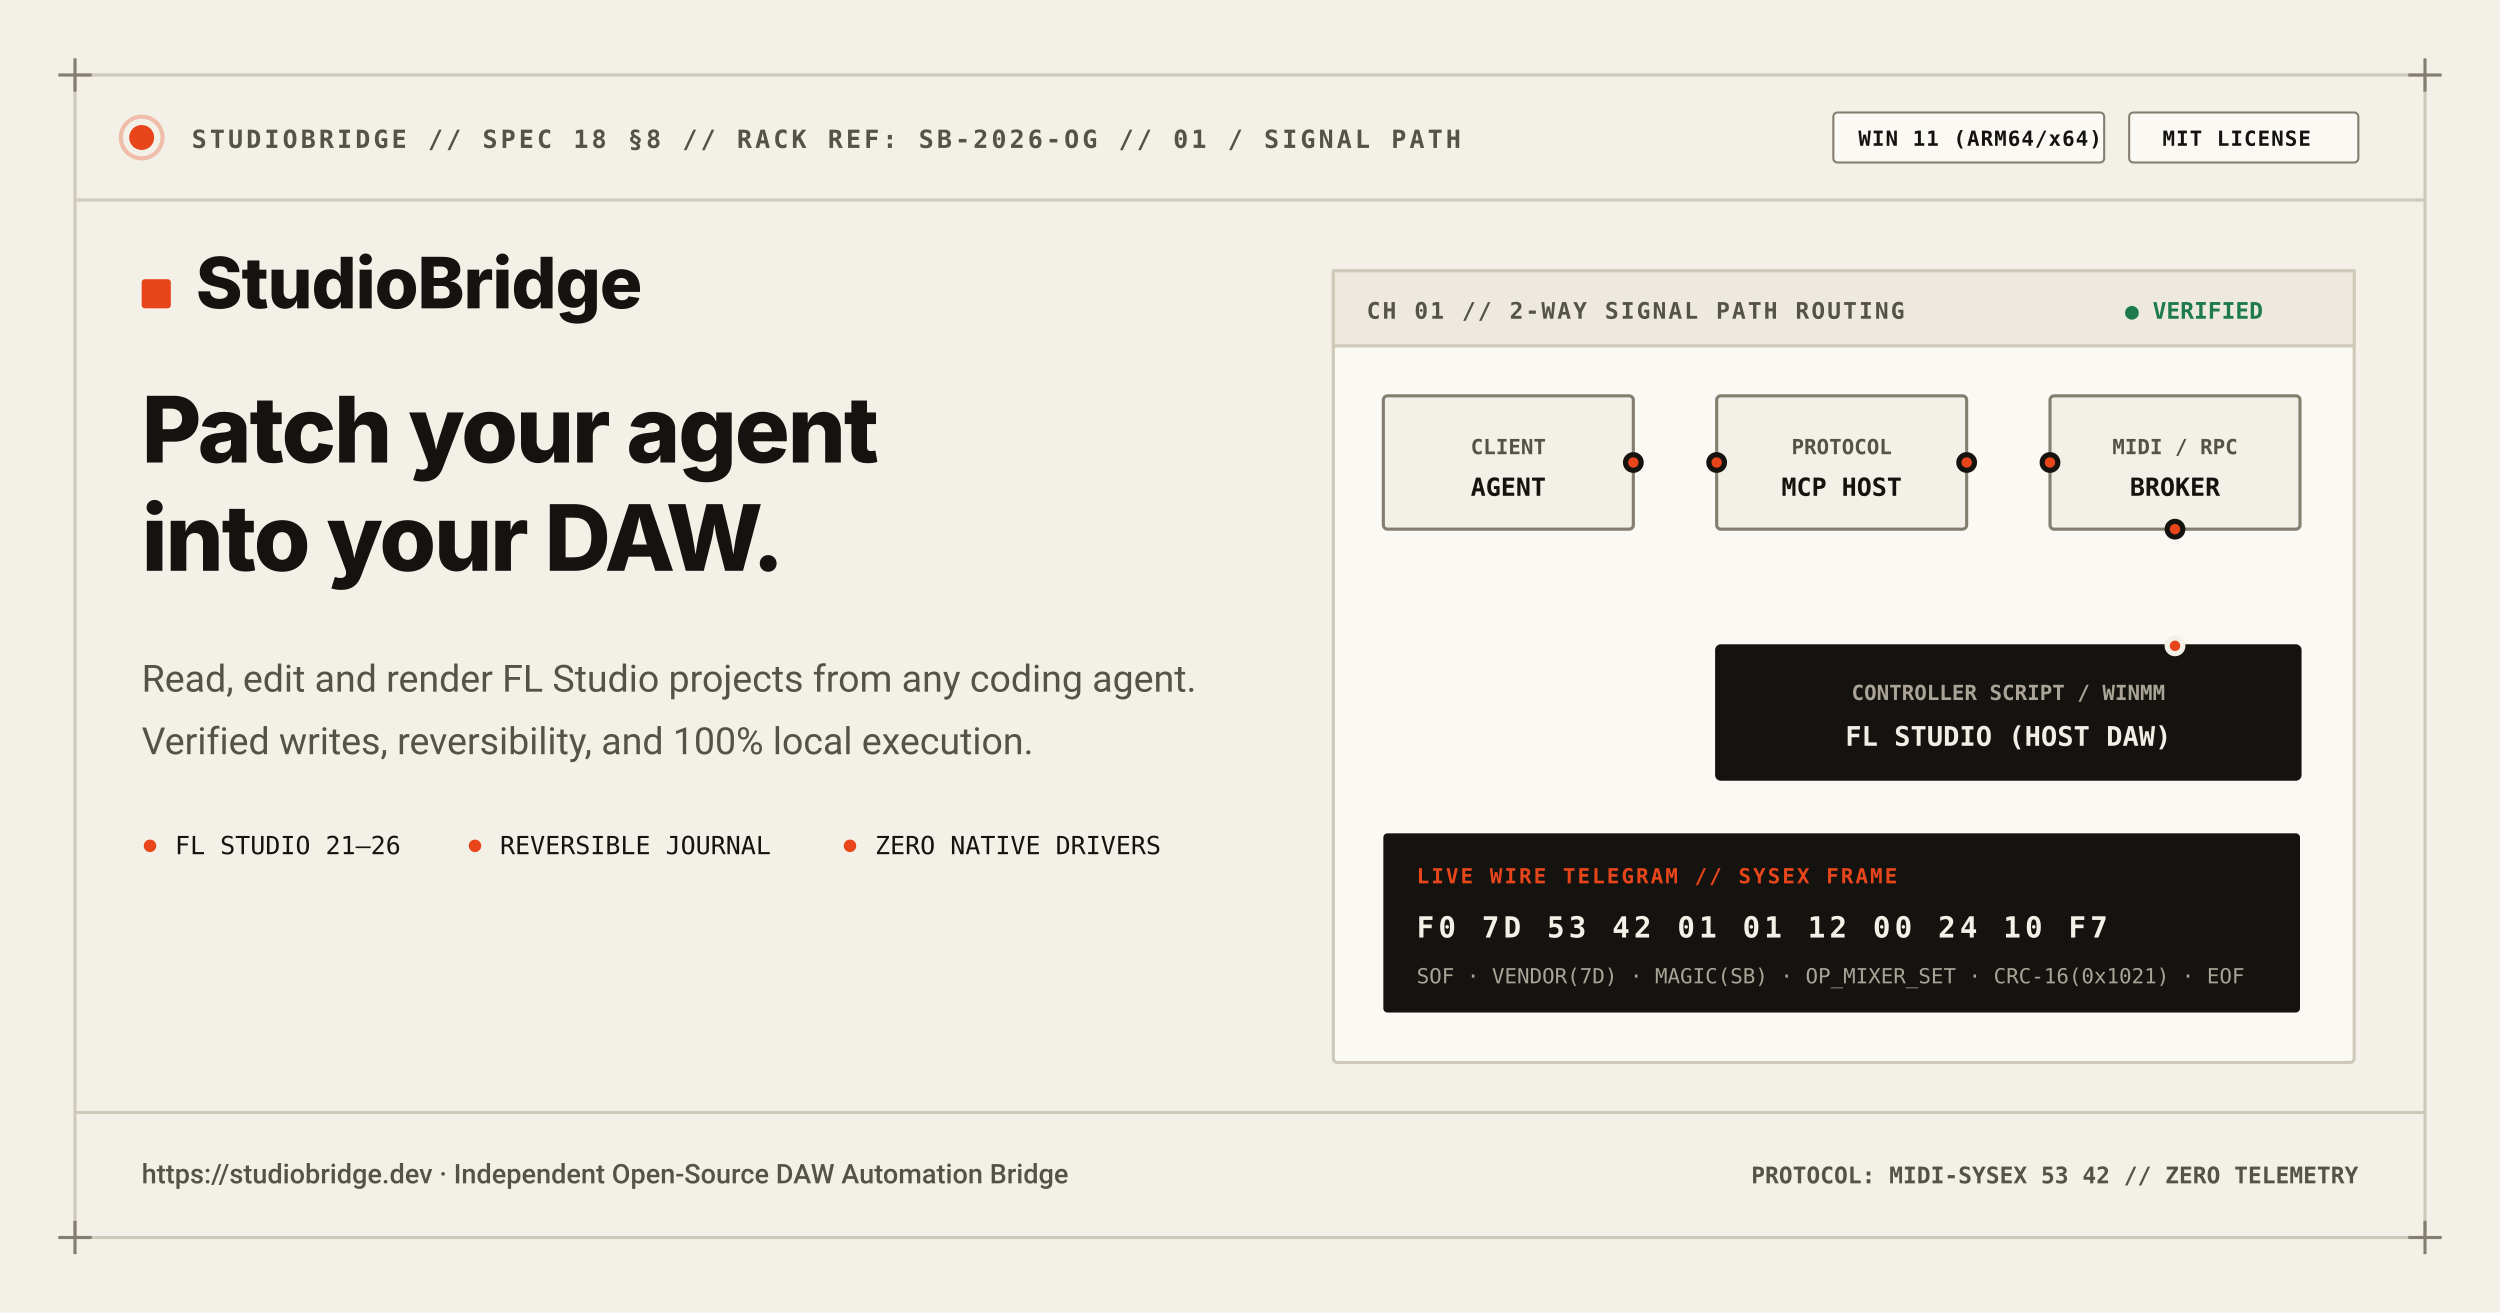
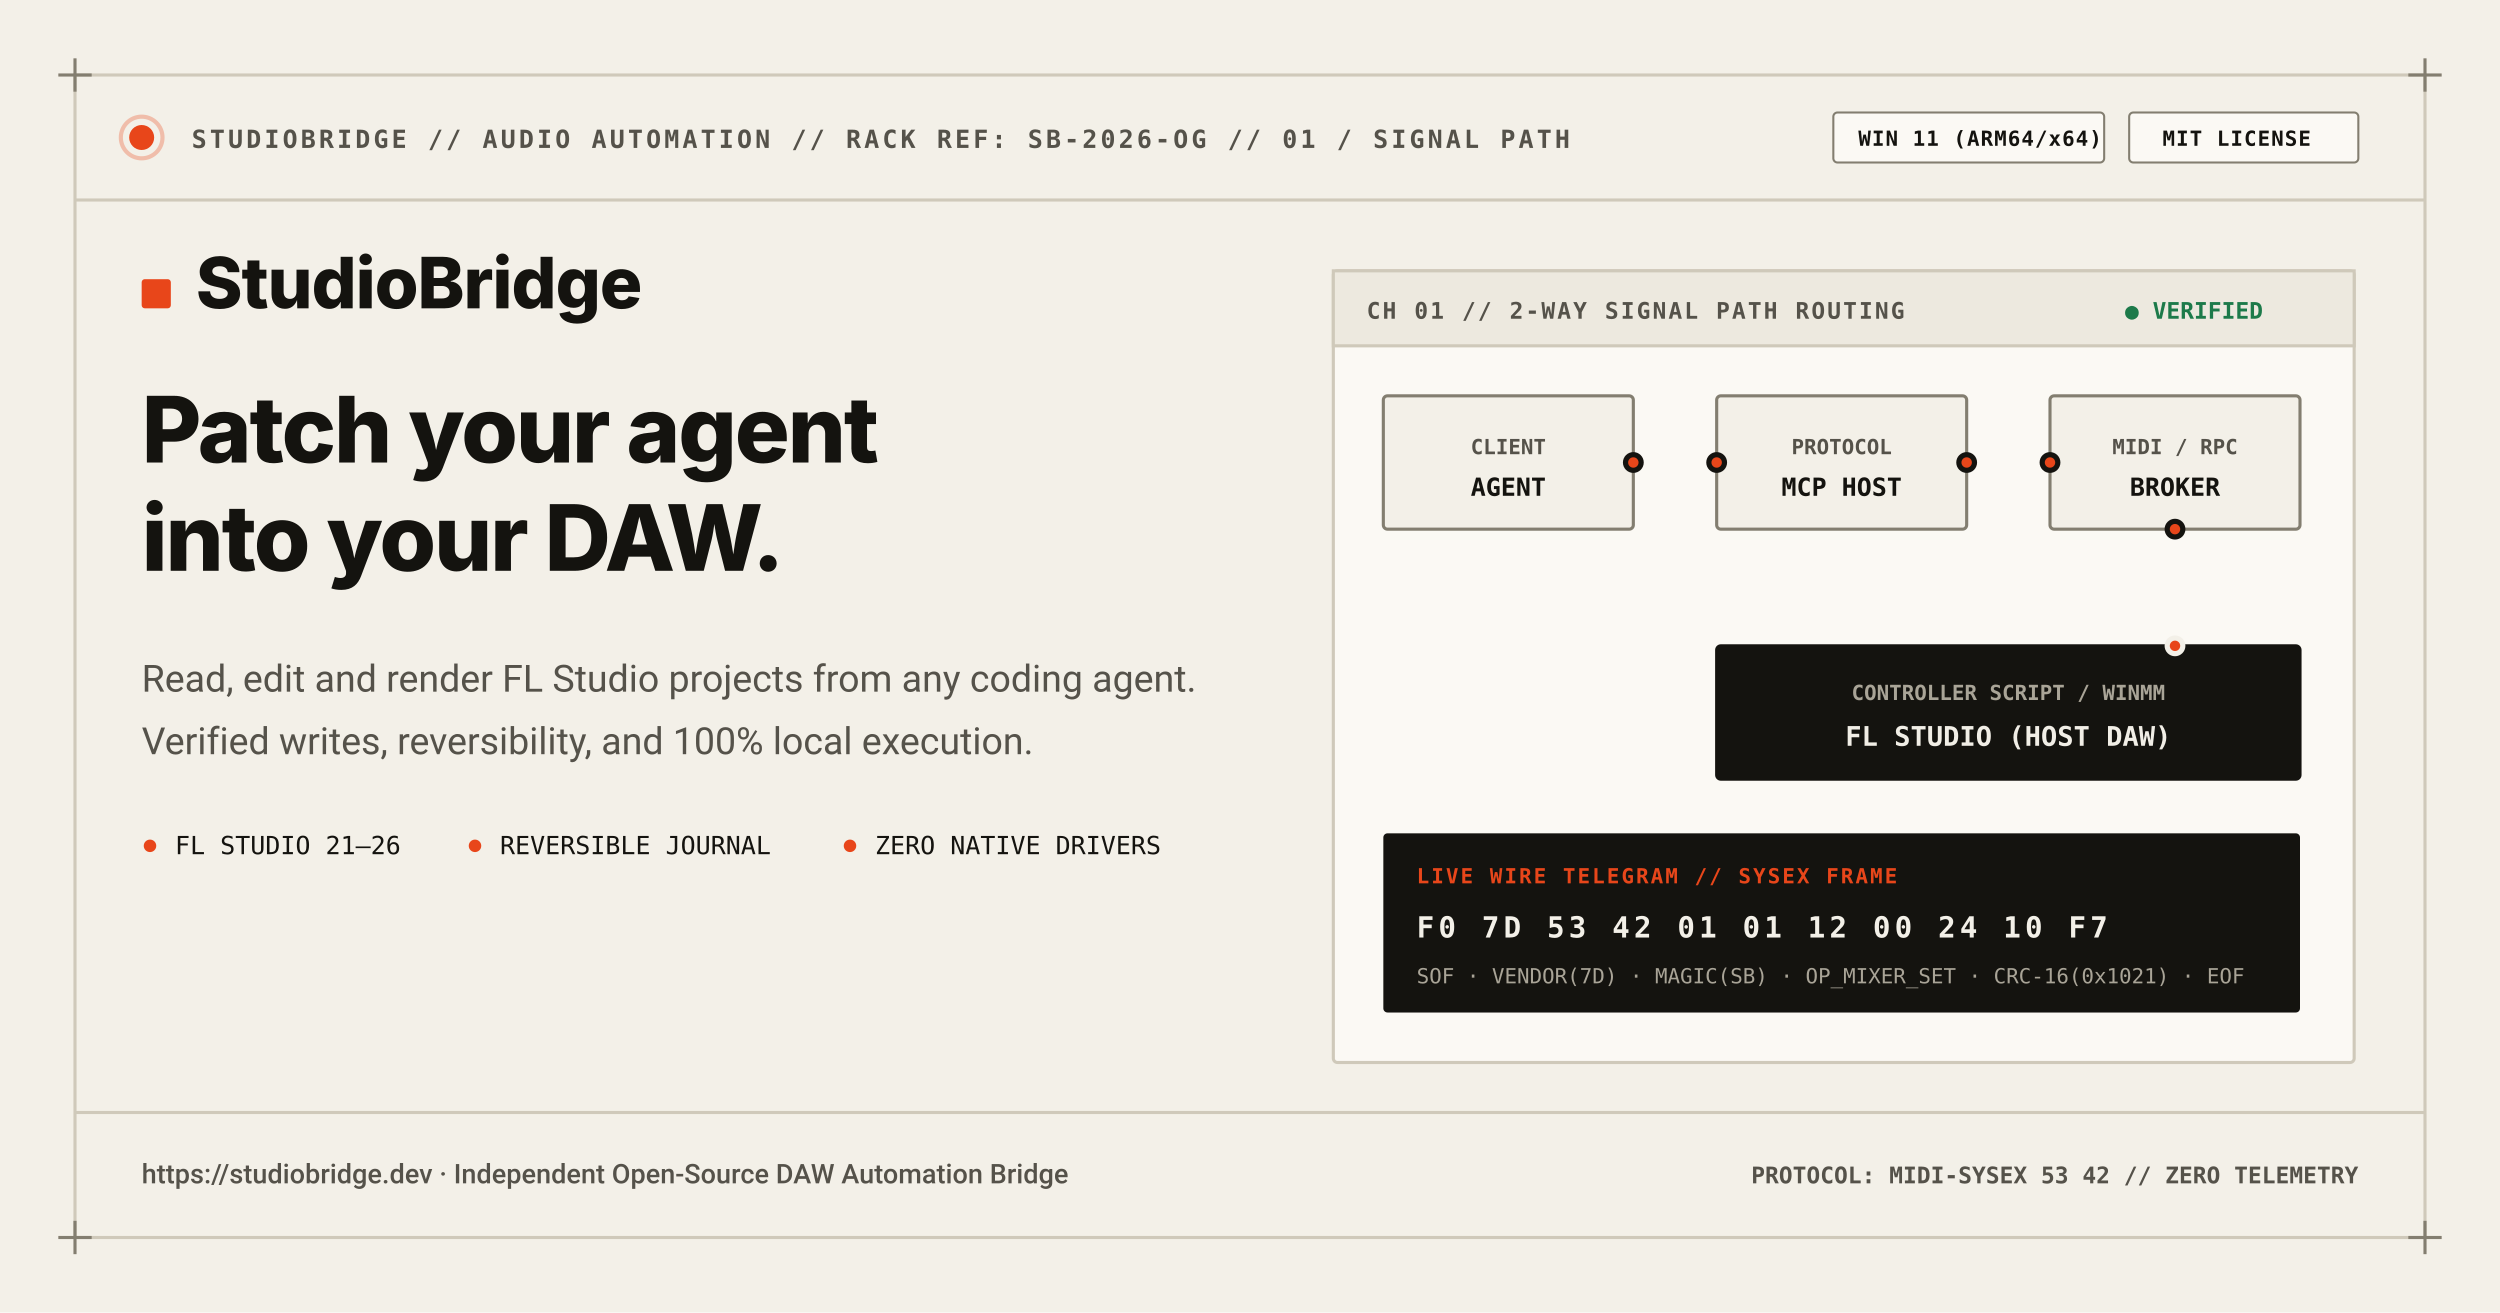
<svg xmlns="http://www.w3.org/2000/svg" viewBox="0 0 1200 630" width="1200" height="630">
  <defs>
    <style>
      .font-sans { font-family: 'Inter Tight', -apple-system, BlinkMacSystemFont, 'Segoe UI', Roboto, sans-serif; }
      .font-display { font-family: 'Bricolage Grotesque', -apple-system, BlinkMacSystemFont, sans-serif; font-weight: 800; }
      .font-mono { font-family: 'JetBrains Mono', 'SF Mono', Consolas, monospace; }
    </style>
    <linearGradient id="cableGrad" x1="0%" y1="0%" x2="100%" y2="0%">
      <stop offset="0%" stop-color="#E8461A" />
      <stop offset="50%" stop-color="#FF6A2B" />
      <stop offset="100%" stop-color="#E8461A" />
    </linearGradient>
  </defs>
  <rect width="1200" height="630" fill="#F3F0E8" />
  <rect x="36" y="36" width="1128" height="558" fill="none" stroke="#CFC9BA" stroke-width="1.5" />
  <g stroke="#837E70" stroke-width="1.5">
    <line x1="28" y1="36" x2="44" y2="36" />
    <line x1="36" y1="28" x2="36" y2="44" />
    <line x1="1156" y1="36" x2="1172" y2="36" />
    <line x1="1164" y1="28" x2="1164" y2="44" />
    <line x1="28" y1="594" x2="44" y2="594" />
    <line x1="36" y1="586" x2="36" y2="602" />
    <line x1="1156" y1="594" x2="1172" y2="594" />
    <line x1="1164" y1="586" x2="1164" y2="602" />
  </g>
  <line x1="36" y1="96" x2="1164" y2="96" stroke="#CFC9BA" stroke-width="1.5" />
  <circle cx="68" cy="66" r="6" fill="#E8461A" />
  <circle cx="68" cy="66" r="10" fill="none" stroke="#E8461A" stroke-opacity="0.3" stroke-width="2" />
  <text x="92" y="71" class="font-mono" font-size="12" font-weight="600" fill="#55524A" letter-spacing="1.5">
-     STUDIOBRIDGE // SPEC 18 §8 // RACK REF: SB-2026-OG // 01 / SIGNAL PATH
+     STUDIOBRIDGE // AUDIO AUTOMATION // RACK REF: SB-2026-OG // 01 / SIGNAL PATH
  </text>
  <g class="font-mono" font-size="10" font-weight="600">
    <rect x="880" y="54" width="130" height="24" rx="2" fill="#FBF9F4" stroke="#837E70" stroke-width="1" />
    <text x="892" y="70" fill="#14130F" letter-spacing="0.5">WIN 11 (ARM64/x64)</text>
    <rect x="1022" y="54" width="110" height="24" rx="2" fill="#FBF9F4" stroke="#837E70" stroke-width="1" />
    <text x="1038" y="70" fill="#14130F" letter-spacing="0.5">MIT LICENSE</text>
  </g>
  <g transform="translate(68, 170)">
    <rect x="0" y="-36" width="14" height="14" rx="1.5" fill="#E8461A" />
    <text x="26" y="-22" class="font-display" font-size="34" font-weight="800" fill="#14130F" letter-spacing="-0.5">
      StudioBridge
    </text>
    <text x="0" y="52" class="font-display" font-size="44" font-weight="800" fill="#14130F" letter-spacing="-1">
      Patch your agent
    </text>
    <text x="0" y="104" class="font-display" font-size="44" font-weight="800" fill="#14130F" letter-spacing="-1">
      into your DAW.
    </text>
    <text x="0" y="162" class="font-sans" font-size="18" fill="#55524A" font-weight="400">
      Read, edit and render FL Studio projects from any coding agent.
    </text>
    <text x="0" y="192" class="font-sans" font-size="18" fill="#55524A" font-weight="400">
      Verified writes, reversibility, and 100% local execution.
    </text>
    <g transform="translate(0, 240)" class="font-mono" font-size="12" fill="#14130F">
      <circle cx="4" cy="-4" r="3" fill="#E8461A" />
      <text x="16" y="0">FL STUDIO 21–26</text>
      <circle cx="160" cy="-4" r="3" fill="#E8461A" />
      <text x="172" y="0">REVERSIBLE JOURNAL</text>
      <circle cx="340" cy="-4" r="3" fill="#E8461A" />
      <text x="352" y="0">ZERO NATIVE DRIVERS</text>
    </g>
  </g>
  <g transform="translate(640, 130)">
    <rect x="0" y="0" width="490" height="380" rx="2" fill="#FBF9F4" stroke="#CFC9BA" stroke-width="1.5" />
    <rect x="0" y="0" width="490" height="36" fill="#EDE9DF" stroke="#CFC9BA" stroke-width="1.5" />
    <text x="16" y="23" class="font-mono" font-size="11" font-weight="700" fill="#55524A" letter-spacing="1">
      CH 01 // 2-WAY SIGNAL PATH ROUTING
    </text>
    <text x="380" y="23" class="font-mono" font-size="11" font-weight="600" fill="#1D7A4A">
      ● VERIFIED
    </text>
    <g transform="translate(24, 60)">
      <rect x="0" y="0" width="120" height="64" rx="2" fill="#F3F0E8" stroke="#837E70" stroke-width="1.5" />
      <text x="60" y="28" class="font-mono" font-size="10" font-weight="600" fill="#55524A" text-anchor="middle">CLIENT</text>
      <text x="60" y="48" class="font-mono" font-size="12" font-weight="700" fill="#14130F" text-anchor="middle">AGENT</text>
      <circle cx="120" cy="32" r="5" fill="#14130F" />
      <circle cx="120" cy="32" r="2.5" fill="#E8461A" />
    </g>
    <g transform="translate(184, 60)">
      <rect x="0" y="0" width="120" height="64" rx="2" fill="#F3F0E8" stroke="#837E70" stroke-width="1.5" />
      <text x="60" y="28" class="font-mono" font-size="10" font-weight="600" fill="#55524A" text-anchor="middle">PROTOCOL</text>
      <text x="60" y="48" class="font-mono" font-size="12" font-weight="700" fill="#14130F" text-anchor="middle">MCP HOST</text>
      <circle cx="0" cy="32" r="5" fill="#14130F" />
      <circle cx="0" cy="32" r="2.5" fill="#E8461A" />
      <circle cx="120" cy="32" r="5" fill="#14130F" />
      <circle cx="120" cy="32" r="2.5" fill="#E8461A" />
    </g>
    <g transform="translate(344, 60)">
      <rect x="0" y="0" width="120" height="64" rx="2" fill="#F3F0E8" stroke="#837E70" stroke-width="1.5" />
      <text x="60" y="28" class="font-mono" font-size="10" font-weight="600" fill="#55524A" text-anchor="middle">MIDI / RPC</text>
      <text x="60" y="48" class="font-mono" font-size="12" font-weight="700" fill="#14130F" text-anchor="middle">BROKER</text>
      <circle cx="0" cy="32" r="5" fill="#14130F" />
      <circle cx="0" cy="32" r="2.5" fill="#E8461A" />
      <circle cx="60" cy="64" r="5" fill="#14130F" />
      <circle cx="60" cy="64" r="2.5" fill="#E8461A" />
    </g>
    <path d="M 144 92 C 158 92, 170 92, 184 92" fill="none" stroke="url(#cableGrad)" stroke-width="3" />
    <path d="M 304 92 C 318 92, 330 92, 344 92" fill="none" stroke="url(#cableGrad)" stroke-width="3" />
    <g transform="translate(184, 180)">
      <rect x="0" y="0" width="280" height="64" rx="2" fill="#14130F" stroke="#14130F" stroke-width="1.5" />
      <text x="140" y="26" class="font-mono" font-size="10" font-weight="600" fill="#A9A497" text-anchor="middle">CONTROLLER SCRIPT / WINMM</text>
      <text x="140" y="48" class="font-mono" font-size="13" font-weight="700" fill="#F1EEE6" text-anchor="middle">FL STUDIO (HOST DAW)</text>
      <circle cx="220" cy="0" r="5" fill="#F3F0E8" />
      <circle cx="220" cy="0" r="2.5" fill="#E8461A" />
    </g>
    <path d="M 404 124 C 404 150, 404 160, 404 180" fill="none" stroke="url(#cableGrad)" stroke-width="3" />
    <g transform="translate(24, 270)">
      <rect x="0" y="0" width="440" height="86" rx="2" fill="#14130F" />
      <text x="16" y="24" class="font-mono" font-size="10" font-weight="700" fill="#E8461A" letter-spacing="1">
        LIVE WIRE TELEGRAM // SYSEX FRAME
      </text>
      <text x="16" y="50" class="font-mono" font-size="14" font-weight="700" fill="#F3F0E8" letter-spacing="2">
        F0 7D 53 42 01 01 12 00 24 10 F7
      </text>
      <text x="16" y="72" class="font-mono" font-size="10" fill="#A9A497">
        SOF · VENDOR(7D) · MAGIC(SB) · OP_MIXER_SET · CRC-16(0x1021) · EOF
      </text>
    </g>
  </g>
  <line x1="36" y1="534" x2="1164" y2="534" stroke="#CFC9BA" stroke-width="1.5" />
  <text x="68" y="568" class="font-sans" font-size="13" font-weight="500" fill="#55524A">
    https://studiobridge.dev · Independent Open-Source DAW Automation Bridge
  </text>
  <text x="1132" y="568" class="font-mono" font-size="11" font-weight="600" fill="#55524A" text-anchor="end">
    PROTOCOL: MIDI-SYSEX 53 42 // ZERO TELEMETRY
  </text>
</svg>
